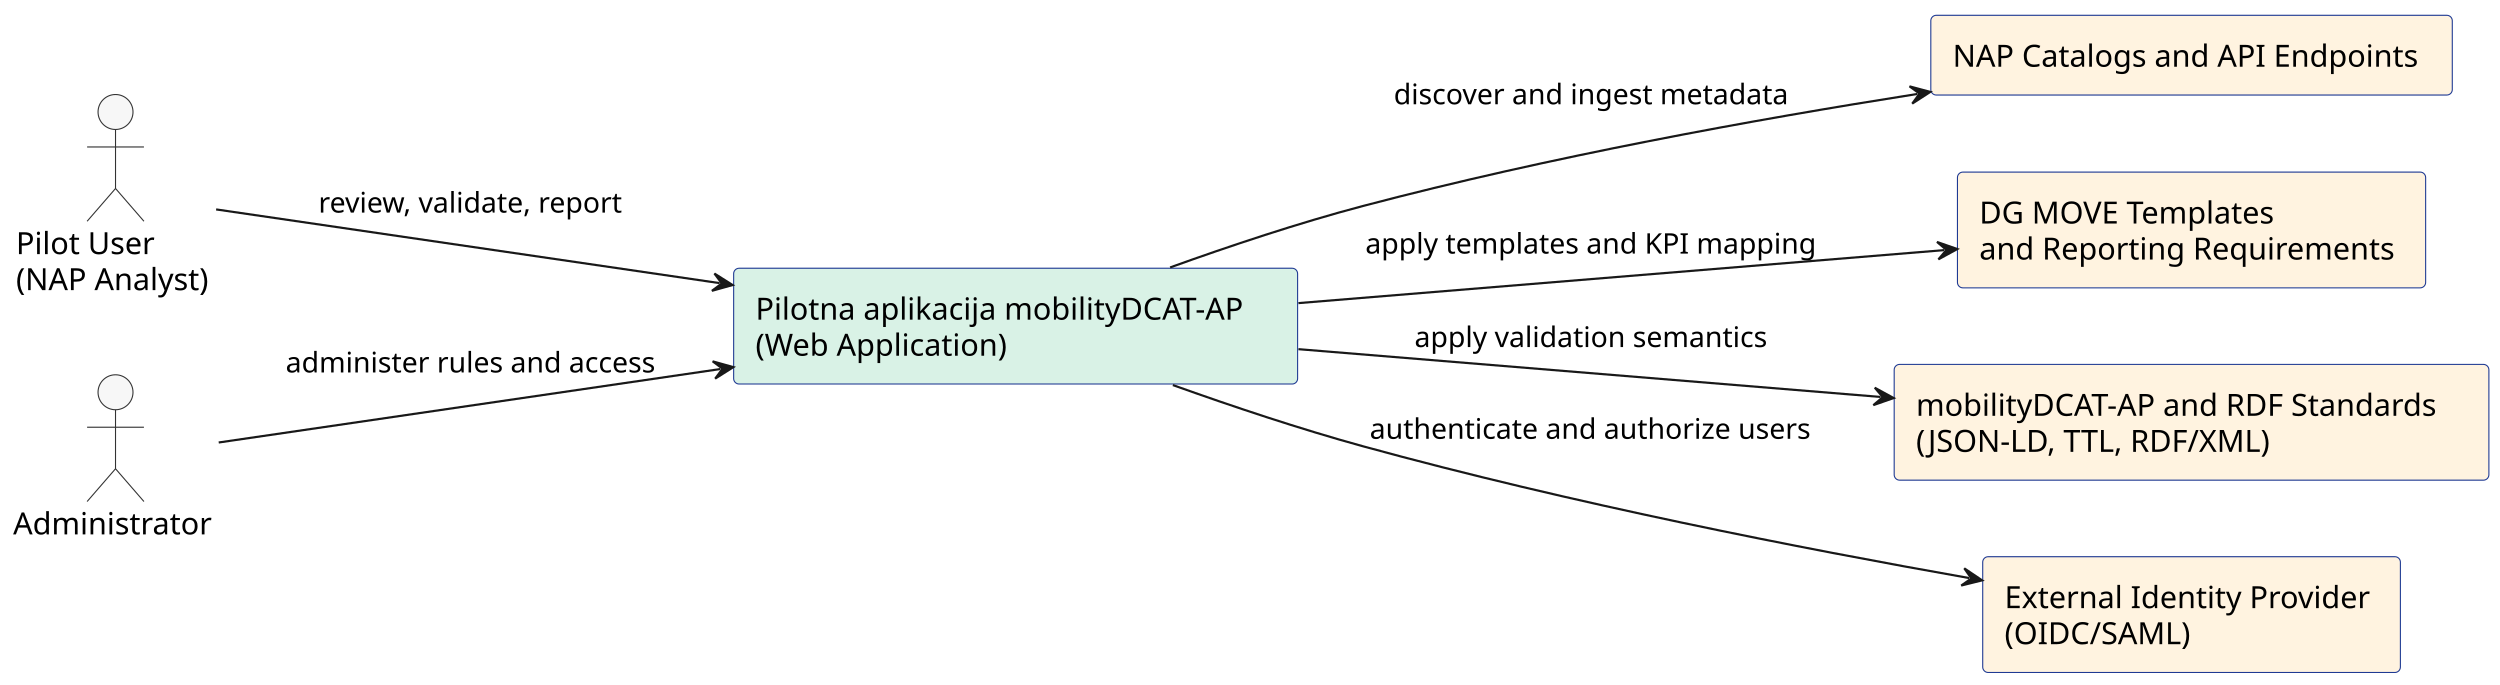
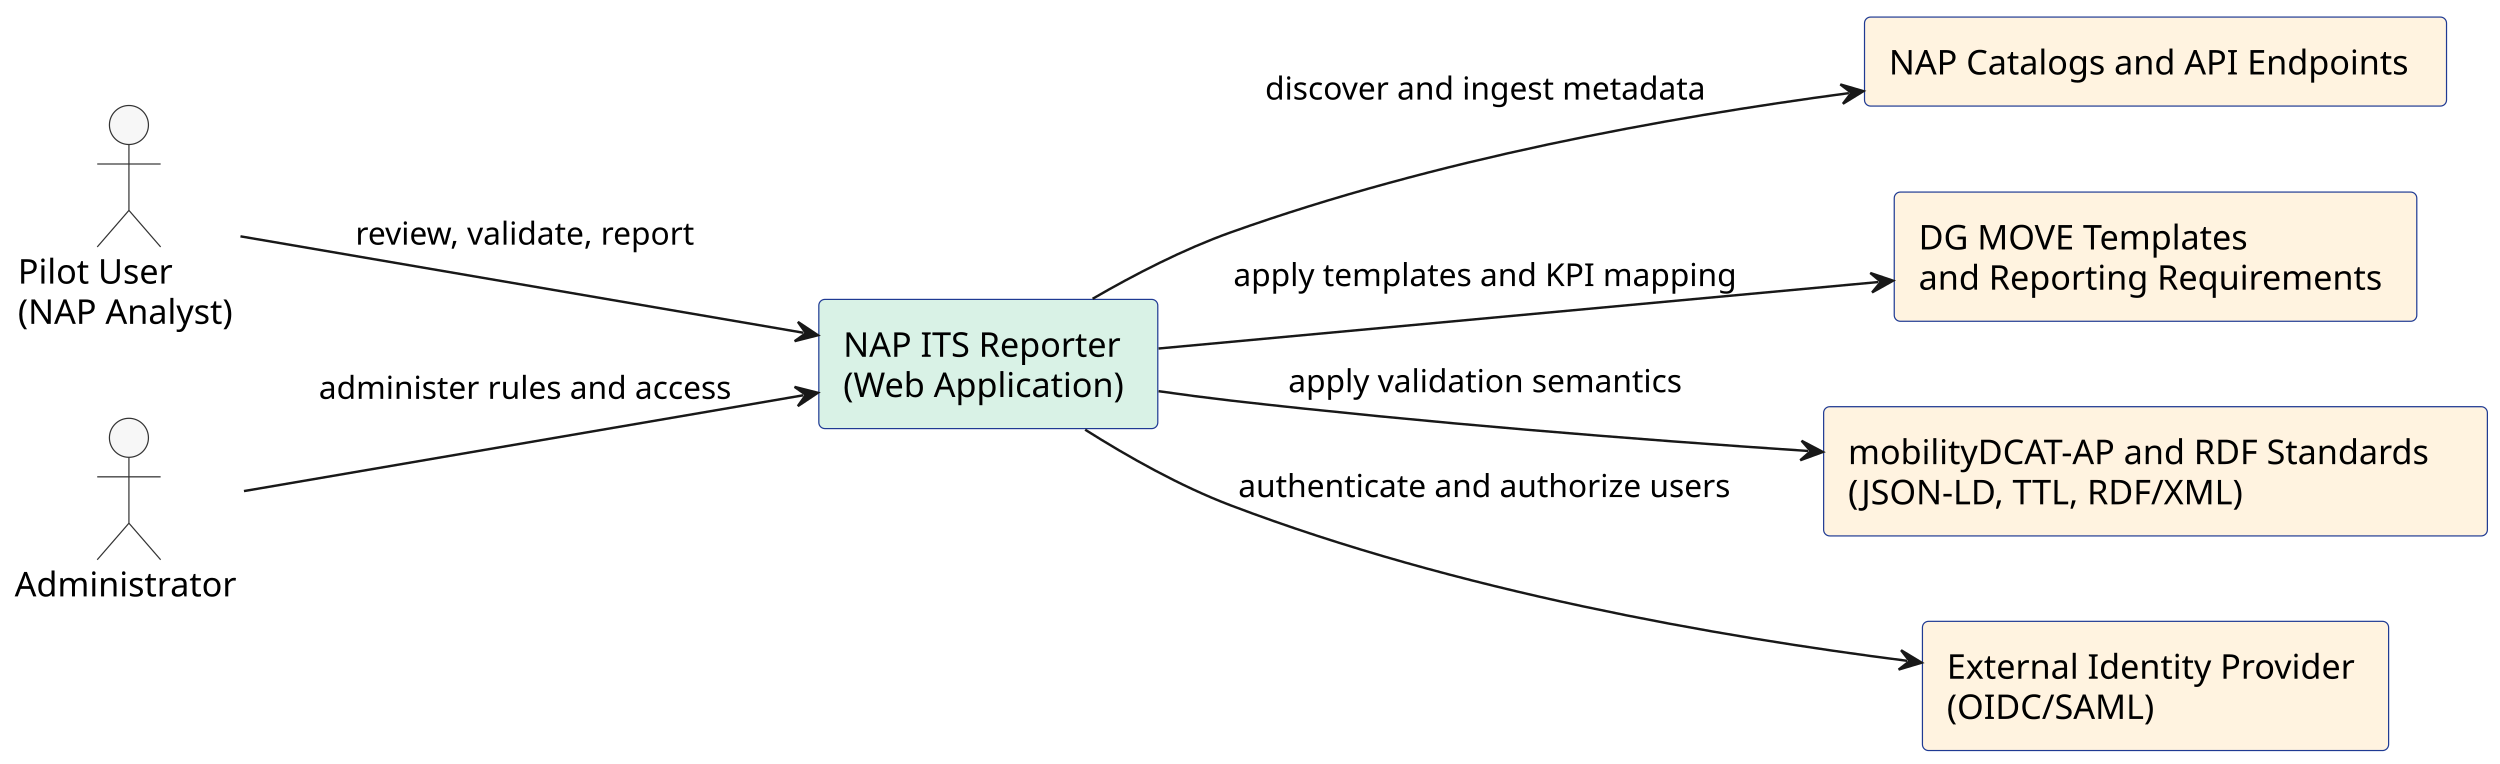
- <svg xmlns="http://www.w3.org/2000/svg" contentStyleType="text/css" data-diagram-type="DESCRIPTION" height="313px" preserveAspectRatio="none" style="width:1144px;height:313px;background:#FFFFFF;" version="1.1" viewBox="0 0 1144 313" width="1144px" zoomAndPan="magnify">
+ <svg xmlns="http://www.w3.org/2000/svg" contentStyleType="text/css" data-diagram-type="DESCRIPTION" height="313px" preserveAspectRatio="none" style="width:1025px;height:313px;background:#FFFFFF;" version="1.1" viewBox="0 0 1025 313" width="1025px" zoomAndPan="magnify">
  <defs />
  <g>
    <g class="entity" data-entity="U1" data-source-line="16" data-uid="ent0002" id="entity_U1">
      <ellipse cx="52.864" cy="51.25" fill="#F7F7F7" rx="8" ry="8" style="stroke:#333333;stroke-width:0.5;" />
      <path d="M52.864,59.25 L52.864,86.25 M39.864,67.25 L65.864,67.25 M52.864,86.25 L39.864,101.25 M52.864,86.25 L65.864,101.25" fill="none" style="stroke:#333333;stroke-width:0.5;" />
      <text fill="#000000" font-family="sans-serif" font-size="14" lengthAdjust="spacing" textLength="64.463" x="7.32" y="116.285">Pilot User</text>
      <text fill="#000000" font-family="sans-serif" font-size="14" lengthAdjust="spacing" textLength="91.089" x="7.32" y="132.773">(NAP Analyst)</text>
    </g>
    <g class="entity" data-entity="U2" data-source-line="17" data-uid="ent0003" id="entity_U2">
      <ellipse cx="52.86" cy="179.5" fill="#F7F7F7" rx="8" ry="8" style="stroke:#333333;stroke-width:0.5;" />
      <path d="M52.86,187.5 L52.86,214.5 M39.86,195.5 L65.86,195.5 M52.86,214.5 L39.86,229.5 M52.86,214.5 L65.86,229.5" fill="none" style="stroke:#333333;stroke-width:0.5;" />
      <text fill="#000000" font-family="sans-serif" font-size="14" lengthAdjust="spacing" textLength="93.721" x="6" y="244.535">Administrator</text>
    </g>
    <g class="entity" data-entity="APP" data-source-line="19" data-uid="ent0004" id="entity_APP">
-       <rect fill="#D9F2E6" height="52.977" rx="2.5" ry="2.5" style="stroke:#1F3A93;stroke-width:0.5;" width="258.062" x="335.72" y="122.75" />
-       <text fill="#000000" font-family="sans-serif" font-size="14" lengthAdjust="spacing" textLength="238.061" x="345.72" y="146.285">Pilotna aplikacija mobilityDCAT-AP</text>
+       <rect fill="#D9F2E6" height="52.977" rx="2.5" ry="2.5" style="stroke:#1F3A93;stroke-width:0.5;" width="138.973" x="335.72" y="122.75" />
+       <text fill="#000000" font-family="sans-serif" font-size="14" lengthAdjust="spacing" textLength="115.582" x="345.72" y="146.285">NAP ITS Reporter</text>
      <text fill="#000000" font-family="sans-serif" font-size="14" lengthAdjust="spacing" textLength="118.973" x="345.72" y="162.773">(Web Application)</text>
    </g>
    <g class="entity" data-entity="NAP" data-source-line="21" data-uid="ent0005" id="entity_NAP">
-       <rect fill="#FFF3E0" height="36.488" rx="2.5" ry="2.5" style="stroke:#1F3A93;stroke-width:0.5;" width="238.627" x="883.54" y="7" />
-       <text fill="#000000" font-family="sans-serif" font-size="14" lengthAdjust="spacing" textLength="218.627" x="893.54" y="30.535">NAP Catalogs and API Endpoints</text>
+       <rect fill="#FFF3E0" height="36.488" rx="2.5" ry="2.5" style="stroke:#1F3A93;stroke-width:0.5;" width="238.627" x="764.45" y="7" />
+       <text fill="#000000" font-family="sans-serif" font-size="14" lengthAdjust="spacing" textLength="218.627" x="774.45" y="30.535">NAP Catalogs and API Endpoints</text>
    </g>
    <g class="entity" data-entity="DGMOVE" data-source-line="22" data-uid="ent0006" id="entity_DGMOVE">
-       <rect fill="#FFF3E0" height="52.977" rx="2.5" ry="2.5" style="stroke:#1F3A93;stroke-width:0.5;" width="214.243" x="895.73" y="78.75" />
-       <text fill="#000000" font-family="sans-serif" font-size="14" lengthAdjust="spacing" textLength="139.624" x="905.73" y="102.285">DG MOVE Templates</text>
-       <text fill="#000000" font-family="sans-serif" font-size="14" lengthAdjust="spacing" textLength="194.243" x="905.73" y="118.773">and Reporting Requirements</text>
+       <rect fill="#FFF3E0" height="52.977" rx="2.5" ry="2.5" style="stroke:#1F3A93;stroke-width:0.5;" width="214.243" x="776.64" y="78.75" />
+       <text fill="#000000" font-family="sans-serif" font-size="14" lengthAdjust="spacing" textLength="139.624" x="786.64" y="102.285">DG MOVE Templates</text>
+       <text fill="#000000" font-family="sans-serif" font-size="14" lengthAdjust="spacing" textLength="194.243" x="786.64" y="118.773">and Reporting Requirements</text>
    </g>
    <g class="entity" data-entity="STD" data-source-line="23" data-uid="ent0007" id="entity_STD">
-       <rect fill="#FFF3E0" height="52.977" rx="2.5" ry="2.5" style="stroke:#1F3A93;stroke-width:0.5;" width="272.137" x="866.78" y="166.75" />
-       <text fill="#000000" font-family="sans-serif" font-size="14" lengthAdjust="spacing" textLength="252.137" x="876.78" y="190.285">mobilityDCAT-AP and RDF Standards</text>
-       <text fill="#000000" font-family="sans-serif" font-size="14" lengthAdjust="spacing" textLength="173.633" x="876.78" y="206.773">(JSON-LD, TTL, RDF/XML)</text>
+       <rect fill="#FFF3E0" height="52.977" rx="2.5" ry="2.5" style="stroke:#1F3A93;stroke-width:0.5;" width="272.137" x="747.69" y="166.75" />
+       <text fill="#000000" font-family="sans-serif" font-size="14" lengthAdjust="spacing" textLength="252.137" x="757.69" y="190.285">mobilityDCAT-AP and RDF Standards</text>
+       <text fill="#000000" font-family="sans-serif" font-size="14" lengthAdjust="spacing" textLength="173.633" x="757.69" y="206.773">(JSON-LD, TTL, RDF/XML)</text>
    </g>
    <g class="entity" data-entity="IDP" data-source-line="24" data-uid="ent0008" id="entity_IDP">
-       <rect fill="#FFF3E0" height="52.977" rx="2.5" ry="2.5" style="stroke:#1F3A93;stroke-width:0.5;" width="191.131" x="907.29" y="254.75" />
-       <text fill="#000000" font-family="sans-serif" font-size="14" lengthAdjust="spacing" textLength="171.131" x="917.29" y="278.285">External Identity Provider</text>
-       <text fill="#000000" font-family="sans-serif" font-size="14" lengthAdjust="spacing" textLength="88.252" x="917.29" y="294.773">(OIDC/SAML)</text>
+       <rect fill="#FFF3E0" height="52.977" rx="2.5" ry="2.5" style="stroke:#1F3A93;stroke-width:0.5;" width="191.131" x="788.2" y="254.75" />
+       <text fill="#000000" font-family="sans-serif" font-size="14" lengthAdjust="spacing" textLength="171.131" x="798.2" y="278.285">External Identity Provider</text>
+       <text fill="#000000" font-family="sans-serif" font-size="14" lengthAdjust="spacing" textLength="88.252" x="798.2" y="294.773">(OIDC/SAML)</text>
    </g>
    <g class="link" data-entity-1="U1" data-entity-2="APP" data-source-line="26" data-uid="lnk9" id="link_U1_APP">
-       <path d="M98.9,95.83 C155.36,104.1 248.603,117.751 329.313,129.561" fill="none" id="U1-to-APP" style="stroke:#181818;stroke-width:1;" />
-       <polygon fill="#181818" points="335.25,130.43,326.924,125.169,330.303,129.706,325.766,133.085,335.25,130.43" style="stroke:#181818;stroke-width:1;" />
-       <text fill="#000000" font-family="sans-serif" font-size="13" lengthAdjust="spacing" textLength="144.561" x="145.72" y="97.288">review, validate, report</text>
+       <path d="M98.59,96.9 C158.45,107.15 259.276,124.417 329.436,136.437" fill="none" id="U1-to-APP" style="stroke:#181818;stroke-width:1;" />
+       <polygon fill="#181818" points="335.35,137.45,327.155,131.988,330.422,136.606,325.804,139.873,335.35,137.45" style="stroke:#181818;stroke-width:1;" />
+       <text fill="#000000" font-family="sans-serif" font-size="13" lengthAdjust="spacing" textLength="144.561" x="145.72" y="100.308">review, validate, report</text>
    </g>
    <g class="link" data-entity-1="U2" data-entity-2="APP" data-source-line="27" data-uid="lnk10" id="link_U2_APP">
-       <path d="M100.08,202.48 C156.82,194.17 249.443,180.609 329.653,168.869" fill="none" id="U2-to-APP" style="stroke:#181818;stroke-width:1;" />
-       <polygon fill="#181818" points="335.59,168,326.106,165.346,330.643,168.724,327.264,173.261,335.59,168" style="stroke:#181818;stroke-width:1;" />
-       <text fill="#000000" font-family="sans-serif" font-size="13" lengthAdjust="spacing" textLength="174.91" x="130.72" y="170.438">administer rules and access</text>
+       <path d="M100.02,201.34 C160.13,191.04 259.806,173.973 329.406,162.053" fill="none" id="U2-to-APP" style="stroke:#181818;stroke-width:1;" />
+       <polygon fill="#181818" points="335.32,161.04,325.774,158.617,330.392,161.884,327.124,166.502,335.32,161.04" style="stroke:#181818;stroke-width:1;" />
+       <text fill="#000000" font-family="sans-serif" font-size="13" lengthAdjust="spacing" textLength="174.91" x="130.72" y="163.538">administer rules and access</text>
    </g>
    <g class="link" data-entity-1="APP" data-entity-2="NAP" data-source-line="29" data-uid="lnk11" id="link_APP_NAP">
-       <path d="M535.44,122.38 C562.71,112.56 594.43,101.98 623.78,94.24 C709.59,71.62 802.353,54.814 877.383,42.994" fill="none" id="APP-to-NAP" style="stroke:#181818;stroke-width:1;" />
-       <polygon fill="#181818" points="883.31,42.06,873.797,39.509,878.371,42.838,875.042,47.412,883.31,42.06" style="stroke:#181818;stroke-width:1;" />
-       <text fill="#000000" font-family="sans-serif" font-size="13" lengthAdjust="spacing" textLength="185.758" x="637.78" y="47.718">discover and ingest metadata</text>
+       <path d="M447.97,122.5 C464.99,112.63 485.22,102.18 504.69,95.24 C588.79,65.27 682.273,48.305 758.043,38.175" fill="none" id="APP-to-NAP" style="stroke:#181818;stroke-width:1;" />
+       <polygon fill="#181818" points="763.99,37.38,754.539,34.608,759.034,38.043,755.599,42.537,763.99,37.38" style="stroke:#181818;stroke-width:1;" />
+       <text fill="#000000" font-family="sans-serif" font-size="13" lengthAdjust="spacing" textLength="185.758" x="518.69" y="40.828">discover and ingest metadata</text>
    </g>
    <g class="link" data-entity-1="APP" data-entity-2="DGMOVE" data-source-line="30" data-uid="lnk12" id="link_APP_DGMOVE">
-       <path d="M594.16,138.7 C686.32,131.14 803.04,121.561 889.68,114.451" fill="none" id="APP-to-DGMOVE" style="stroke:#181818;stroke-width:1;" />
-       <polygon fill="#181818" points="895.66,113.96,886.363,110.71,890.677,114.369,887.017,118.683,895.66,113.96" style="stroke:#181818;stroke-width:1;" />
-       <text fill="#000000" font-family="sans-serif" font-size="13" lengthAdjust="spacing" textLength="211.098" x="624.78" y="116.038">apply templates and KPI mapping</text>
+       <path d="M474.99,142.89 C553.87,135.61 678.135,124.132 770.175,115.632" fill="none" id="APP-to-DGMOVE" style="stroke:#181818;stroke-width:1;" />
+       <polygon fill="#181818" points="776.15,115.08,766.82,111.925,771.171,115.54,767.556,119.891,776.15,115.08" style="stroke:#181818;stroke-width:1;" />
+       <text fill="#000000" font-family="sans-serif" font-size="13" lengthAdjust="spacing" textLength="211.098" x="505.69" y="117.298">apply templates and KPI mapping</text>
    </g>
    <g class="link" data-entity-1="APP" data-entity-2="STD" data-source-line="31" data-uid="lnk13" id="link_APP_STD">
-       <path d="M594.16,159.78 C676.4,166.53 777,174.789 860.56,181.649" fill="none" id="APP-to-STD" style="stroke:#181818;stroke-width:1;" />
-       <polygon fill="#181818" points="866.54,182.14,857.898,177.417,861.557,181.731,857.243,185.39,866.54,182.14" style="stroke:#181818;stroke-width:1;" />
-       <text fill="#000000" font-family="sans-serif" font-size="13" lengthAdjust="spacing" textLength="166.937" x="647.28" y="158.808">apply validation semantics</text>
+       <path d="M475,160.39 C484.95,161.8 495.07,163.14 504.69,164.24 C584.98,173.42 669.203,180.069 741.373,184.909" fill="none" id="APP-to-STD" style="stroke:#181818;stroke-width:1;" />
+       <polygon fill="#181818" points="747.36,185.31,738.648,180.717,742.371,184.975,738.112,188.699,747.36,185.31" style="stroke:#181818;stroke-width:1;" />
+       <text fill="#000000" font-family="sans-serif" font-size="13" lengthAdjust="spacing" textLength="166.937" x="528.19" y="160.808">apply validation semantics</text>
    </g>
    <g class="link" data-entity-1="APP" data-entity-2="IDP" data-source-line="32" data-uid="lnk14" id="link_APP_IDP">
-       <path d="M536.7,176.21 C563.71,185.87 594.93,196.32 623.78,204.24 C719.06,230.4 824.141,250.926 901.111,264.526" fill="none" id="APP-to-IDP" style="stroke:#181818;stroke-width:1;" />
-       <polygon fill="#181818" points="907.02,265.57,898.853,260.065,902.096,264.7,897.461,267.943,907.02,265.57" style="stroke:#181818;stroke-width:1;" />
-       <text fill="#000000" font-family="sans-serif" font-size="13" lengthAdjust="spacing" textLength="207.638" x="626.78" y="200.808">authenticate and authorize users</text>
+       <path d="M444.91,176.17 C462.47,187.27 483.92,199.36 504.69,207.24 C597.55,242.49 703.938,260.98 781.918,270.94" fill="none" id="APP-to-IDP" style="stroke:#181818;stroke-width:1;" />
+       <polygon fill="#181818" points="787.87,271.7,779.449,266.592,782.91,271.067,778.436,274.527,787.87,271.7" style="stroke:#181818;stroke-width:1;" />
+       <text fill="#000000" font-family="sans-serif" font-size="13" lengthAdjust="spacing" textLength="207.638" x="507.69" y="203.808">authenticate and authorize users</text>
    </g>
  </g>
</svg>
